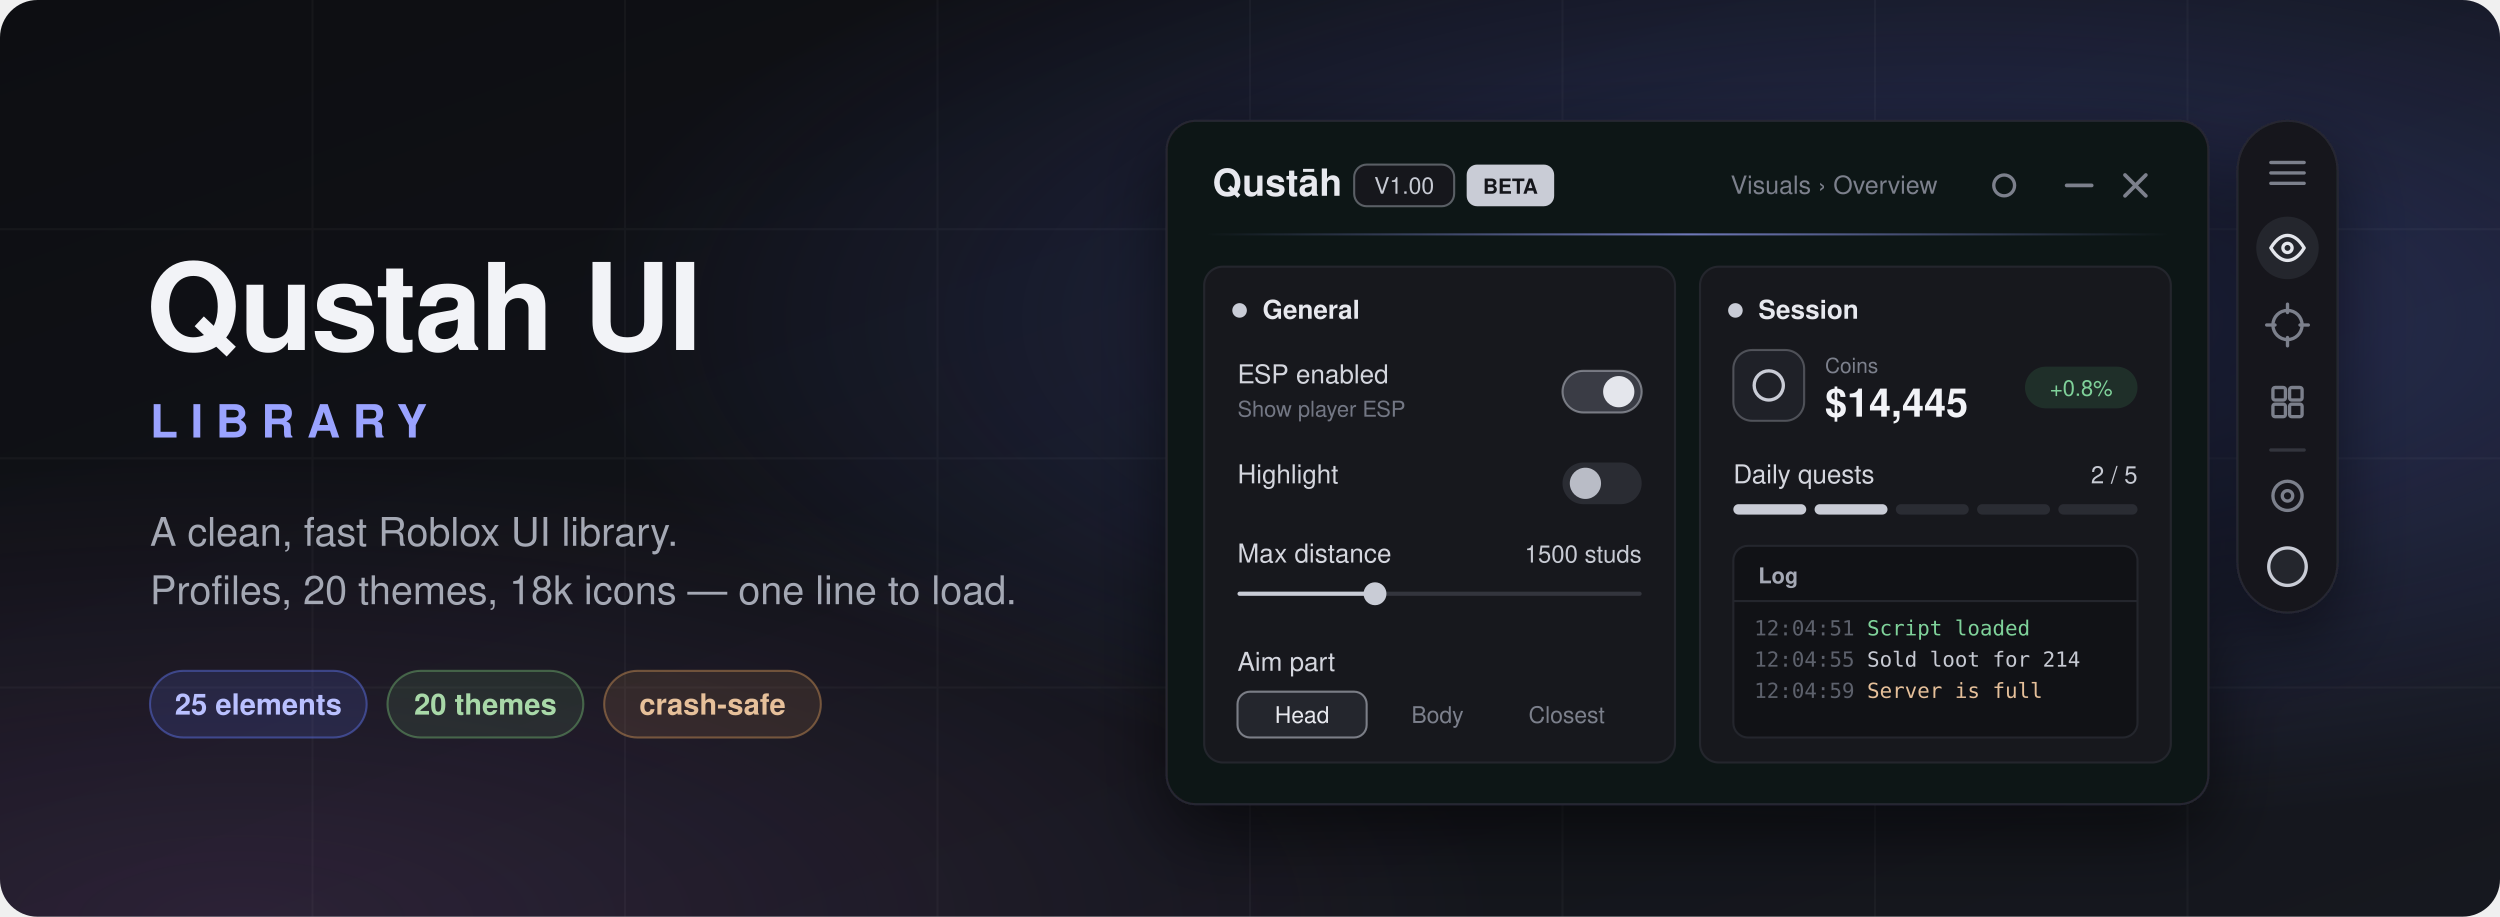
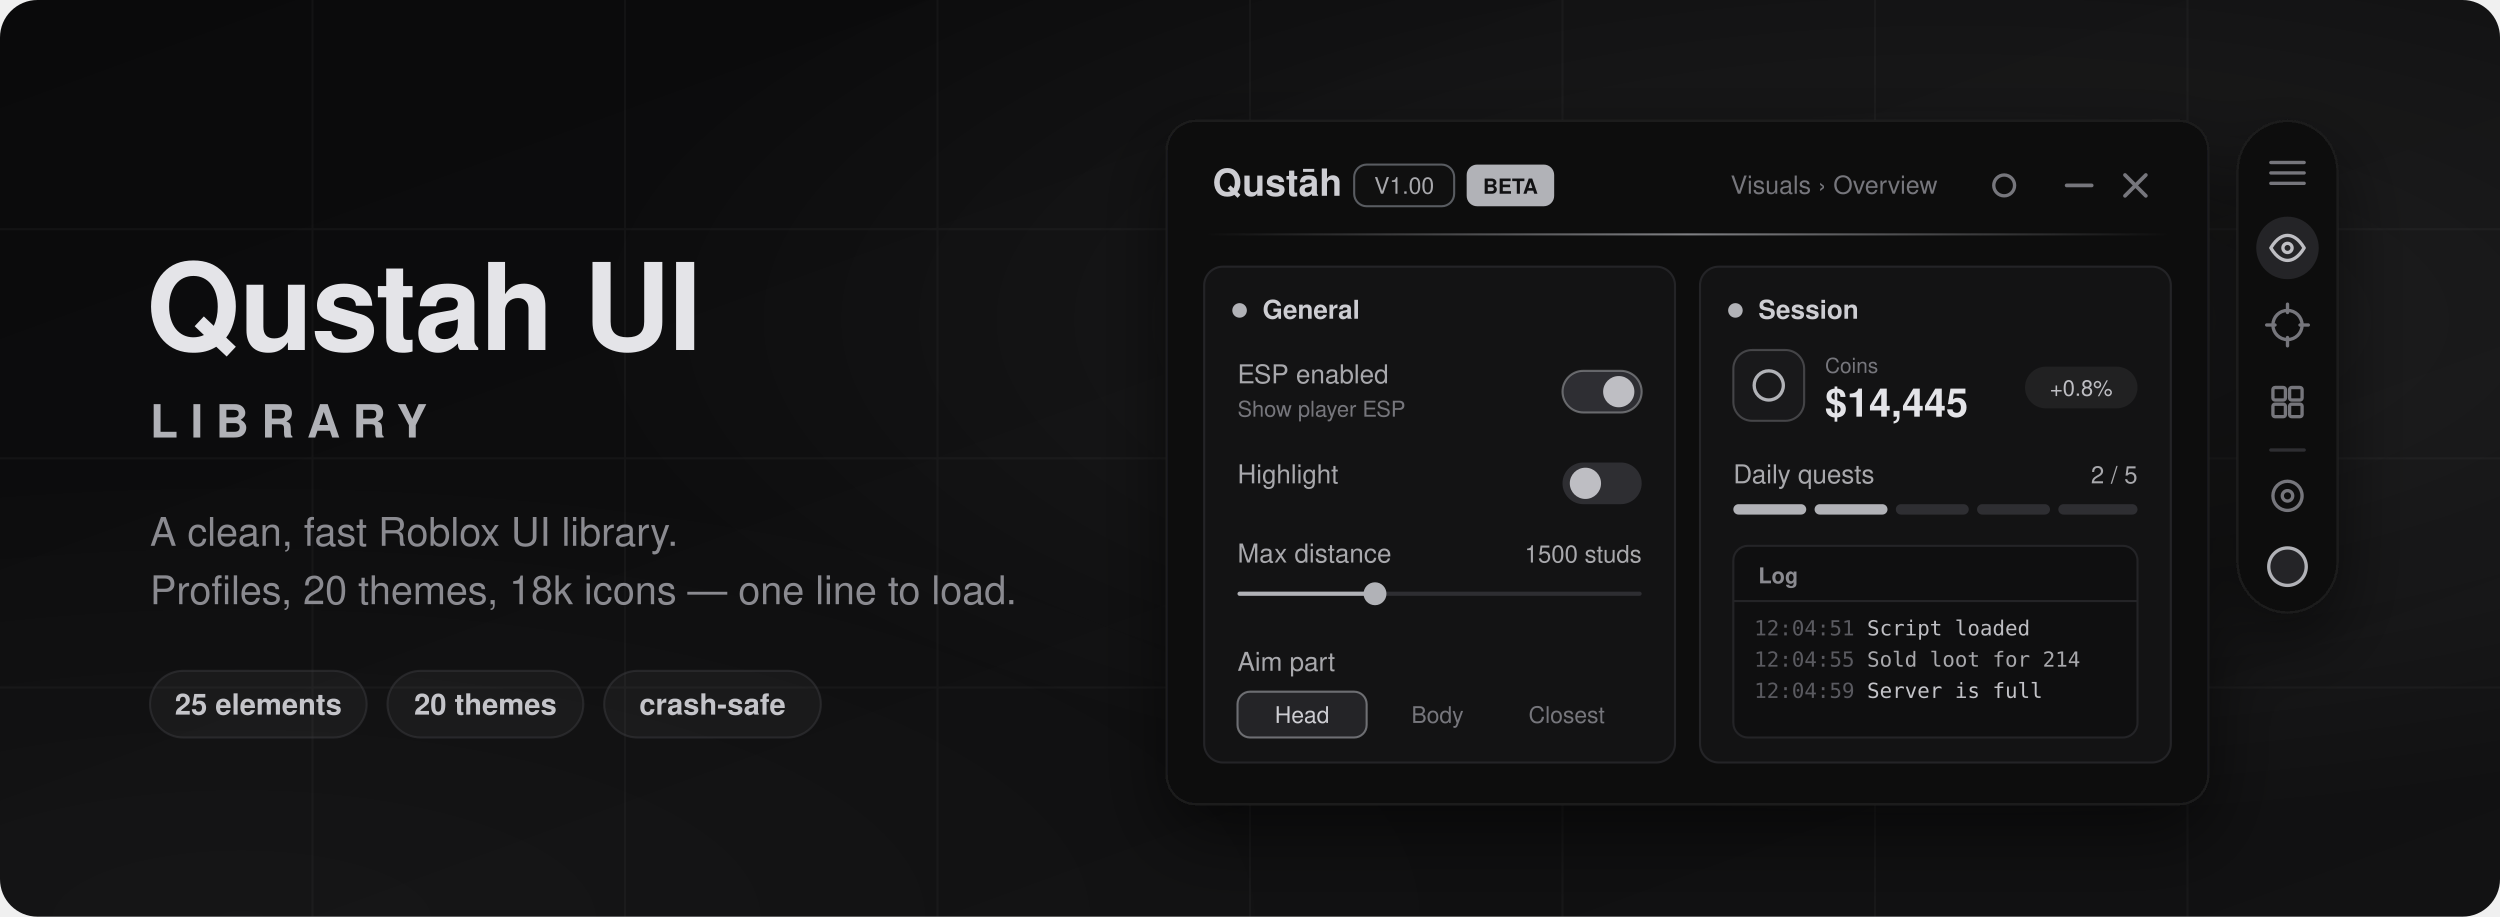
<svg xmlns="http://www.w3.org/2000/svg" width="1200" height="440" viewBox="0 0 1200 440" font-family="Segoe UI, Helvetica, Arial, sans-serif">
  <defs>
    <linearGradient id="bg" x1="0" y1="0" x2="1" y2="1">
-       <stop offset="0" stop-color="#0d0e12" />
-       <stop offset="1" stop-color="#16181f" />
+       <stop offset="0" stop-color="#0a0a0b" />
+       <stop offset="1" stop-color="#121213" />
    </linearGradient>
    <radialGradient id="glow" cx="0.78" cy="0.35" r="0.55">
-       <stop offset="0" stop-color="#5b6ee1" stop-opacity="0.32" />
-       <stop offset="1" stop-color="#5b6ee1" stop-opacity="0" />
+       <stop offset="0" stop-color="#ffffff" stop-opacity="0.07" />
+       <stop offset="1" stop-color="#ffffff" stop-opacity="0" />
    </radialGradient>
    <radialGradient id="glow2" cx="0.1" cy="1" r="0.5">
-       <stop offset="0" stop-color="#b46fd1" stop-opacity="0.16" />
-       <stop offset="1" stop-color="#b46fd1" stop-opacity="0" />
+       <stop offset="0" stop-color="#ffffff" stop-opacity="0.03" />
+       <stop offset="1" stop-color="#ffffff" stop-opacity="0" />
    </radialGradient>
    <linearGradient id="line" x1="0" x2="1">
-       <stop offset="0" stop-color="#9aa3ff" stop-opacity="0" />
-       <stop offset="0.5" stop-color="#9aa3ff" stop-opacity="0.7" />
-       <stop offset="1" stop-color="#9aa3ff" stop-opacity="0" />
+       <stop offset="0" stop-color="#b1b2b7" stop-opacity="0" />
+       <stop offset="0.5" stop-color="#b1b2b7" stop-opacity="0.7" />
+       <stop offset="1" stop-color="#b1b2b7" stop-opacity="0" />
    </linearGradient>
    <filter id="shadow" x="-10%" y="-10%" width="120%" height="130%">
      <feDropShadow dx="0" dy="14" stdDeviation="18" flood-color="#000" flood-opacity="0.55" />
    </filter>
  </defs>
  <rect width="1200" height="440" rx="18" fill="url(#bg)" />
  <rect width="1200" height="440" rx="18" fill="url(#glow)" />
  <rect width="1200" height="440" rx="18" fill="url(#glow2)" />
  <g stroke="#ffffff" stroke-opacity="0.035">
    <path d="M0 110H1200M0 220H1200M0 330H1200M150 0V440M300 0V440M450 0V440M600 0V440M750 0V440M900 0V440M1050 0V440" />
  </g>
-   <text x="70" y="168" fill="#f2f3f7" font-size="58" font-weight="700" letter-spacing="-1">Qustah UI</text>
-   <text x="72" y="210" fill="#9aa3ff" font-size="22" font-weight="600" letter-spacing="6">LIBRARY</text>
-   <text x="72" y="262" fill="#a4a8b4" font-size="19">A clean, fast Roblox UI library.</text>
-   <text x="72" y="290" fill="#a4a8b4" font-size="19">Profiles, 20 themes, 18k icons — one line to load.</text>
+   <text x="70" y="168" fill="#e4e4e8" font-size="58" font-weight="700" letter-spacing="-1">Qustah UI</text>
+   <text x="72" y="210" fill="#b1b2b7" font-size="22" font-weight="600" letter-spacing="6">LIBRARY</text>
+   <text x="72" y="262" fill="#8a8a90" font-size="19">A clean, fast Roblox UI library.</text>
+   <text x="72" y="290" fill="#8a8a90" font-size="19">Profiles, 20 themes, 18k icons — one line to load.</text>
  <g font-size="14" font-weight="600">
-     <rect x="72" y="322" width="104" height="32" rx="16" fill="#5b6ee1" fill-opacity="0.16" stroke="#5b6ee1" stroke-opacity="0.5" />
-     <text x="124" y="343" fill="#b9c0ff" text-anchor="middle">25 elements</text>
-     <rect x="186" y="322" width="94" height="32" rx="16" fill="#6aa86a" fill-opacity="0.14" stroke="#6aa86a" stroke-opacity="0.5" />
-     <text x="233" y="343" fill="#a8d8a8" text-anchor="middle">20 themes</text>
-     <rect x="290" y="322" width="104" height="32" rx="16" fill="#c28b52" fill-opacity="0.14" stroke="#c28b52" stroke-opacity="0.5" />
-     <text x="342" y="343" fill="#e6c09a" text-anchor="middle">crash-safe</text>
+     <rect x="72" y="322" width="104" height="32" rx="16" fill="#ffffff" fill-opacity="0.04" stroke="#3a3a3f" stroke-opacity="0.5" />
+     <text x="124" y="343" fill="#c4c4c9" text-anchor="middle">25 elements</text>
+     <rect x="186" y="322" width="94" height="32" rx="16" fill="#ffffff" fill-opacity="0.04" stroke="#3a3a3f" stroke-opacity="0.5" />
+     <text x="233" y="343" fill="#c4c4c9" text-anchor="middle">20 themes</text>
+     <rect x="290" y="322" width="104" height="32" rx="16" fill="#ffffff" fill-opacity="0.04" stroke="#3a3a3f" stroke-opacity="0.5" />
+     <text x="342" y="343" fill="#c4c4c9" text-anchor="middle">crash-safe</text>
  </g>
  <g filter="url(#shadow)">
-     <rect x="560" y="58" width="500" height="328" rx="14" fill="#111216" stroke="#262830" />
-     <rect x="1074" y="58" width="48" height="236" rx="24" fill="#16171c" stroke="#262830" />
+     <rect x="560" y="58" width="500" height="328" rx="14" fill="#0f0f10" stroke="#1e1e1e" />
+     <rect x="1074" y="58" width="48" height="236" rx="24" fill="#101010" stroke="#1e1e1e" />
  </g>
-   <text x="582" y="94" fill="#e7e8ee" font-size="18" font-weight="600">Qustāh</text>
-   <rect x="650" y="79" width="48" height="20" rx="6" fill="#16171c" stroke="#8a8f98" stroke-opacity="0.6" />
-   <text x="674" y="93" fill="#c7cad3" font-size="11" text-anchor="middle">V1.00</text>
-   <rect x="704" y="79" width="42" height="20" rx="5" fill="#c9ccd6" />
-   <text x="725" y="93" fill="#15161b" font-size="10" font-weight="700" text-anchor="middle">BETA</text>
-   <text x="930" y="93" fill="#7c808c" font-size="12" text-anchor="end">Visuals › Overview</text>
-   <circle cx="962" cy="89" r="5" fill="none" stroke="#7c808c" stroke-width="1.6" />
-   <path d="M992 89h12M1020 84l10 10M1030 84l-10 10" stroke="#7c808c" stroke-width="1.8" stroke-linecap="round" />
+   <text x="582" y="94" fill="#cdcdd2" font-size="18" font-weight="600">Qustāh</text>
+   <rect x="650" y="79" width="48" height="20" rx="6" fill="#101010" stroke="#8a8f98" stroke-opacity="0.6" />
+   <text x="674" y="93" fill="#a8a8ac" font-size="11" text-anchor="middle">V1.00</text>
+   <rect x="704" y="79" width="42" height="20" rx="5" fill="#b1b2b7" />
+   <text x="725" y="93" fill="#111113" font-size="10" font-weight="700" text-anchor="middle">BETA</text>
+   <text x="930" y="93" fill="#76767c" font-size="12" text-anchor="end">Visuals › Overview</text>
+   <circle cx="962" cy="89" r="5" fill="none" stroke="#76767c" stroke-width="1.6" />
+   <path d="M992 89h12M1020 84l10 10M1030 84l-10 10" stroke="#76767c" stroke-width="1.8" stroke-linecap="round" />
  <rect x="580" y="112" width="460" height="1" fill="url(#line)" />
-   <rect x="578" y="128" width="226" height="238" rx="9" fill="#17181d" stroke="#24262d" />
-   <circle cx="595" cy="149" r="3.5" fill="#c9ccd6" />
-   <text x="606" y="153" fill="#e7e8ee" font-size="12.5" font-weight="600">General</text>
-   <text x="594" y="184" fill="#d4d6de" font-size="12.5">ESP enabled</text>
-   <text x="594" y="200" fill="#737784" font-size="10.5">Show player ESP</text>
-   <rect x="750" y="178" width="38" height="20" rx="10" fill="#3a3c45" stroke="#c9ccd6" stroke-opacity="0.5" />
-   <circle cx="777" cy="188" r="7.5" fill="#e4e6ec" />
-   <text x="594" y="232" fill="#d4d6de" font-size="12.5">Highlight</text>
-   <rect x="750" y="222" width="38" height="20" rx="10" fill="#2a2c33" />
-   <circle cx="761" cy="232" r="7.5" fill="#b9bcc6" />
-   <text x="594" y="270" fill="#d4d6de" font-size="12.5">Max distance</text>
-   <text x="788" y="270" fill="#c7cad3" font-size="11.5" text-anchor="end">1500 studs</text>
-   <rect x="594" y="284" width="194" height="2" rx="1" fill="#33353d" />
-   <rect x="594" y="284" width="66" height="2" rx="1" fill="#c9ccd6" />
-   <circle cx="660" cy="285" r="5.5" fill="#c9ccd6" />
-   <text x="594" y="322" fill="#d4d6de" font-size="12.5">Aim part</text>
-   <rect x="594" y="332" width="62" height="22" rx="6" fill="#24262d" stroke="#c9ccd6" stroke-opacity="0.55" />
-   <text x="625" y="347" fill="#e7e8ee" font-size="11" text-anchor="middle">Head</text>
-   <text x="690" y="347" fill="#7c808c" font-size="11" text-anchor="middle">Body</text>
-   <text x="752" y="347" fill="#7c808c" font-size="11" text-anchor="middle">Closest</text>
-   <rect x="816" y="128" width="226" height="238" rx="9" fill="#17181d" stroke="#24262d" />
-   <circle cx="833" cy="149" r="3.5" fill="#c9ccd6" />
-   <text x="844" y="153" fill="#e7e8ee" font-size="12.5" font-weight="600">Session</text>
-   <rect x="832" y="168" width="34" height="34" rx="9" fill="#1f2128" stroke="#c9ccd6" stroke-opacity="0.3" />
-   <circle cx="849" cy="185" r="7" fill="none" stroke="#c9ccd6" stroke-width="1.6" />
-   <text x="876" y="179" fill="#7c808c" font-size="10">Coins</text>
-   <text x="876" y="200" fill="#f2f3f7" font-size="19" font-weight="700">$14,445</text>
-   <rect x="972" y="176" width="54" height="20" rx="10" fill="#4fae6c" fill-opacity="0.16" />
-   <text x="999" y="190" fill="#7fd29a" font-size="10.5" text-anchor="middle">+0.8%</text>
-   <text x="832" y="232" fill="#d4d6de" font-size="12.5">Daily quests</text>
-   <text x="1026" y="232" fill="#c7cad3" font-size="11.5" text-anchor="end">2 / 5</text>
-   <g fill="#2a2c33">
-     <rect x="832" y="242" width="35" height="5" rx="2.5" fill="#c9ccd6" />
-     <rect x="871" y="242" width="35" height="5" rx="2.5" fill="#c9ccd6" />
+   <rect x="578" y="128" width="226" height="238" rx="9" fill="#131314" stroke="#242427" />
+   <circle cx="595" cy="149" r="3.5" fill="#b1b2b7" />
+   <text x="606" y="153" fill="#cdcdd2" font-size="12.5" font-weight="600">General</text>
+   <text x="594" y="184" fill="#a8a8ac" font-size="12.5">ESP enabled</text>
+   <text x="594" y="200" fill="#76767c" font-size="10.5">Show player ESP</text>
+   <rect x="750" y="178" width="38" height="20" rx="10" fill="#2e2e33" stroke="#b1b2b7" stroke-opacity="0.5" />
+   <circle cx="777" cy="188" r="7.5" fill="#bebec3" />
+   <text x="594" y="232" fill="#a8a8ac" font-size="12.5">Highlight</text>
+   <rect x="750" y="222" width="38" height="20" rx="10" fill="#2e2e32" />
+   <circle cx="761" cy="232" r="7.5" fill="#bebec3" />
+   <text x="594" y="270" fill="#a8a8ac" font-size="12.5">Max distance</text>
+   <text x="788" y="270" fill="#a8a8ac" font-size="11.5" text-anchor="end">1500 studs</text>
+   <rect x="594" y="284" width="194" height="2" rx="1" fill="#2e2e32" />
+   <rect x="594" y="284" width="66" height="2" rx="1" fill="#b1b2b7" />
+   <circle cx="660" cy="285" r="5.5" fill="#b1b2b7" />
+   <text x="594" y="322" fill="#a8a8ac" font-size="12.5">Aim part</text>
+   <rect x="594" y="332" width="62" height="22" rx="6" fill="#242427" stroke="#b1b2b7" stroke-opacity="0.55" />
+   <text x="625" y="347" fill="#cdcdd2" font-size="11" text-anchor="middle">Head</text>
+   <text x="690" y="347" fill="#76767c" font-size="11" text-anchor="middle">Body</text>
+   <text x="752" y="347" fill="#76767c" font-size="11" text-anchor="middle">Closest</text>
+   <rect x="816" y="128" width="226" height="238" rx="9" fill="#131314" stroke="#242427" />
+   <circle cx="833" cy="149" r="3.5" fill="#b1b2b7" />
+   <text x="844" y="153" fill="#cdcdd2" font-size="12.5" font-weight="600">Session</text>
+   <rect x="832" y="168" width="34" height="34" rx="9" fill="#19191b" stroke="#b1b2b7" stroke-opacity="0.3" />
+   <circle cx="849" cy="185" r="7" fill="none" stroke="#b1b2b7" stroke-width="1.6" />
+   <text x="876" y="179" fill="#76767c" font-size="10">Coins</text>
+   <text x="876" y="200" fill="#e4e4e8" font-size="19" font-weight="700">$14,445</text>
+   <rect x="972" y="176" width="54" height="20" rx="10" fill="#ffffff" fill-opacity="0.06" />
+   <text x="999" y="190" fill="#bebec3" font-size="10.5" text-anchor="middle">+0.8%</text>
+   <text x="832" y="232" fill="#a8a8ac" font-size="12.5">Daily quests</text>
+   <text x="1026" y="232" fill="#a8a8ac" font-size="11.5" text-anchor="end">2 / 5</text>
+   <g fill="#2e2e32">
+     <rect x="832" y="242" width="35" height="5" rx="2.5" fill="#b1b2b7" />
+     <rect x="871" y="242" width="35" height="5" rx="2.5" fill="#b1b2b7" />
    <rect x="910" y="242" width="35" height="5" rx="2.5" />
    <rect x="949" y="242" width="35" height="5" rx="2.5" />
    <rect x="988" y="242" width="38" height="5" rx="2.5" />
  </g>
-   <rect x="832" y="262" width="194" height="92" rx="7" fill="#111216" stroke="#24262d" />
-   <text x="844" y="280" fill="#a4a8b4" font-size="10.5" font-weight="600">Log</text>
-   <rect x="832" y="288" width="194" height="1" fill="#24262d" />
+   <rect x="832" y="262" width="194" height="92" rx="7" fill="#0f0f10" stroke="#242427" />
+   <text x="844" y="280" fill="#8a8a90" font-size="10.5" font-weight="600">Log</text>
+   <rect x="832" y="288" width="194" height="1" fill="#242427" />
  <g font-family="Consolas, Menlo, monospace" font-size="10">
-     <text x="842" y="305" fill="#5d616c">12:04:51 <tspan fill="#7fd29a">Script loaded</tspan>
+     <text x="842" y="305" fill="#5a5a60">12:04:51 <tspan fill="#bebec3">Script loaded</tspan>
    </text>
-     <text x="842" y="320" fill="#5d616c">12:04:55 <tspan fill="#c7cad3">Sold loot for 214</tspan>
+     <text x="842" y="320" fill="#5a5a60">12:04:55 <tspan fill="#a8a8ac">Sold loot for 214</tspan>
    </text>
-     <text x="842" y="335" fill="#5d616c">12:04:59 <tspan fill="#e6c09a">Server is full</tspan>
+     <text x="842" y="335" fill="#5a5a60">12:04:59 <tspan fill="#c4c4c9">Server is full</tspan>
    </text>
  </g>
-   <g stroke="#7c808c" stroke-width="1.6" fill="none" stroke-linecap="round">
+   <g stroke="#76767c" stroke-width="1.6" fill="none" stroke-linecap="round">
    <path d="M1090 78h16M1090 83h16M1090 88h16" />
  </g>
-   <rect x="1083" y="104" width="30" height="30" rx="15" fill="#24262d" />
+   <rect x="1083" y="104" width="30" height="30" rx="15" fill="#242427" />
  <g fill="none" stroke-linecap="round" stroke-linejoin="round" stroke-width="1.6">
-     <path d="M1090 119c3-5 6-6 8-6s5 1 8 6c-3 5-6 6-8 6s-5-1-8-6z" stroke="#e4e6ec" />
-     <circle cx="1098" cy="119" r="2.2" stroke="#e4e6ec" />
-     <circle cx="1098" cy="156" r="7" stroke="#7c808c" />
-     <path d="M1098 146v4M1098 162v4M1088 156h4M1104 156h4" stroke="#7c808c" />
-     <rect x="1091" y="186" width="6" height="6" rx="1" stroke="#7c808c" />
-     <rect x="1099" y="186" width="6" height="6" rx="1" stroke="#7c808c" />
-     <rect x="1091" y="194" width="6" height="6" rx="1" stroke="#7c808c" />
-     <rect x="1099" y="194" width="6" height="6" rx="1" stroke="#7c808c" />
-     <path d="M1090 216h16" stroke="#33353d" />
-     <circle cx="1098" cy="238" r="7" stroke="#7c808c" />
-     <circle cx="1098" cy="238" r="2.5" stroke="#7c808c" />
-     <circle cx="1098" cy="272" r="9" stroke="#c9ccd6" fill="#24262d" />
+     <path d="M1090 119c3-5 6-6 8-6s5 1 8 6c-3 5-6 6-8 6s-5-1-8-6z" stroke="#bebec3" />
+     <circle cx="1098" cy="119" r="2.2" stroke="#bebec3" />
+     <circle cx="1098" cy="156" r="7" stroke="#76767c" />
+     <path d="M1098 146v4M1098 162v4M1088 156h4M1104 156h4" stroke="#76767c" />
+     <rect x="1091" y="186" width="6" height="6" rx="1" stroke="#76767c" />
+     <rect x="1099" y="186" width="6" height="6" rx="1" stroke="#76767c" />
+     <rect x="1091" y="194" width="6" height="6" rx="1" stroke="#76767c" />
+     <rect x="1099" y="194" width="6" height="6" rx="1" stroke="#76767c" />
+     <path d="M1090 216h16" stroke="#2e2e32" />
+     <circle cx="1098" cy="238" r="7" stroke="#76767c" />
+     <circle cx="1098" cy="238" r="2.5" stroke="#76767c" />
+     <circle cx="1098" cy="272" r="9" stroke="#b1b2b7" fill="#242427" />
  </g>
</svg>
